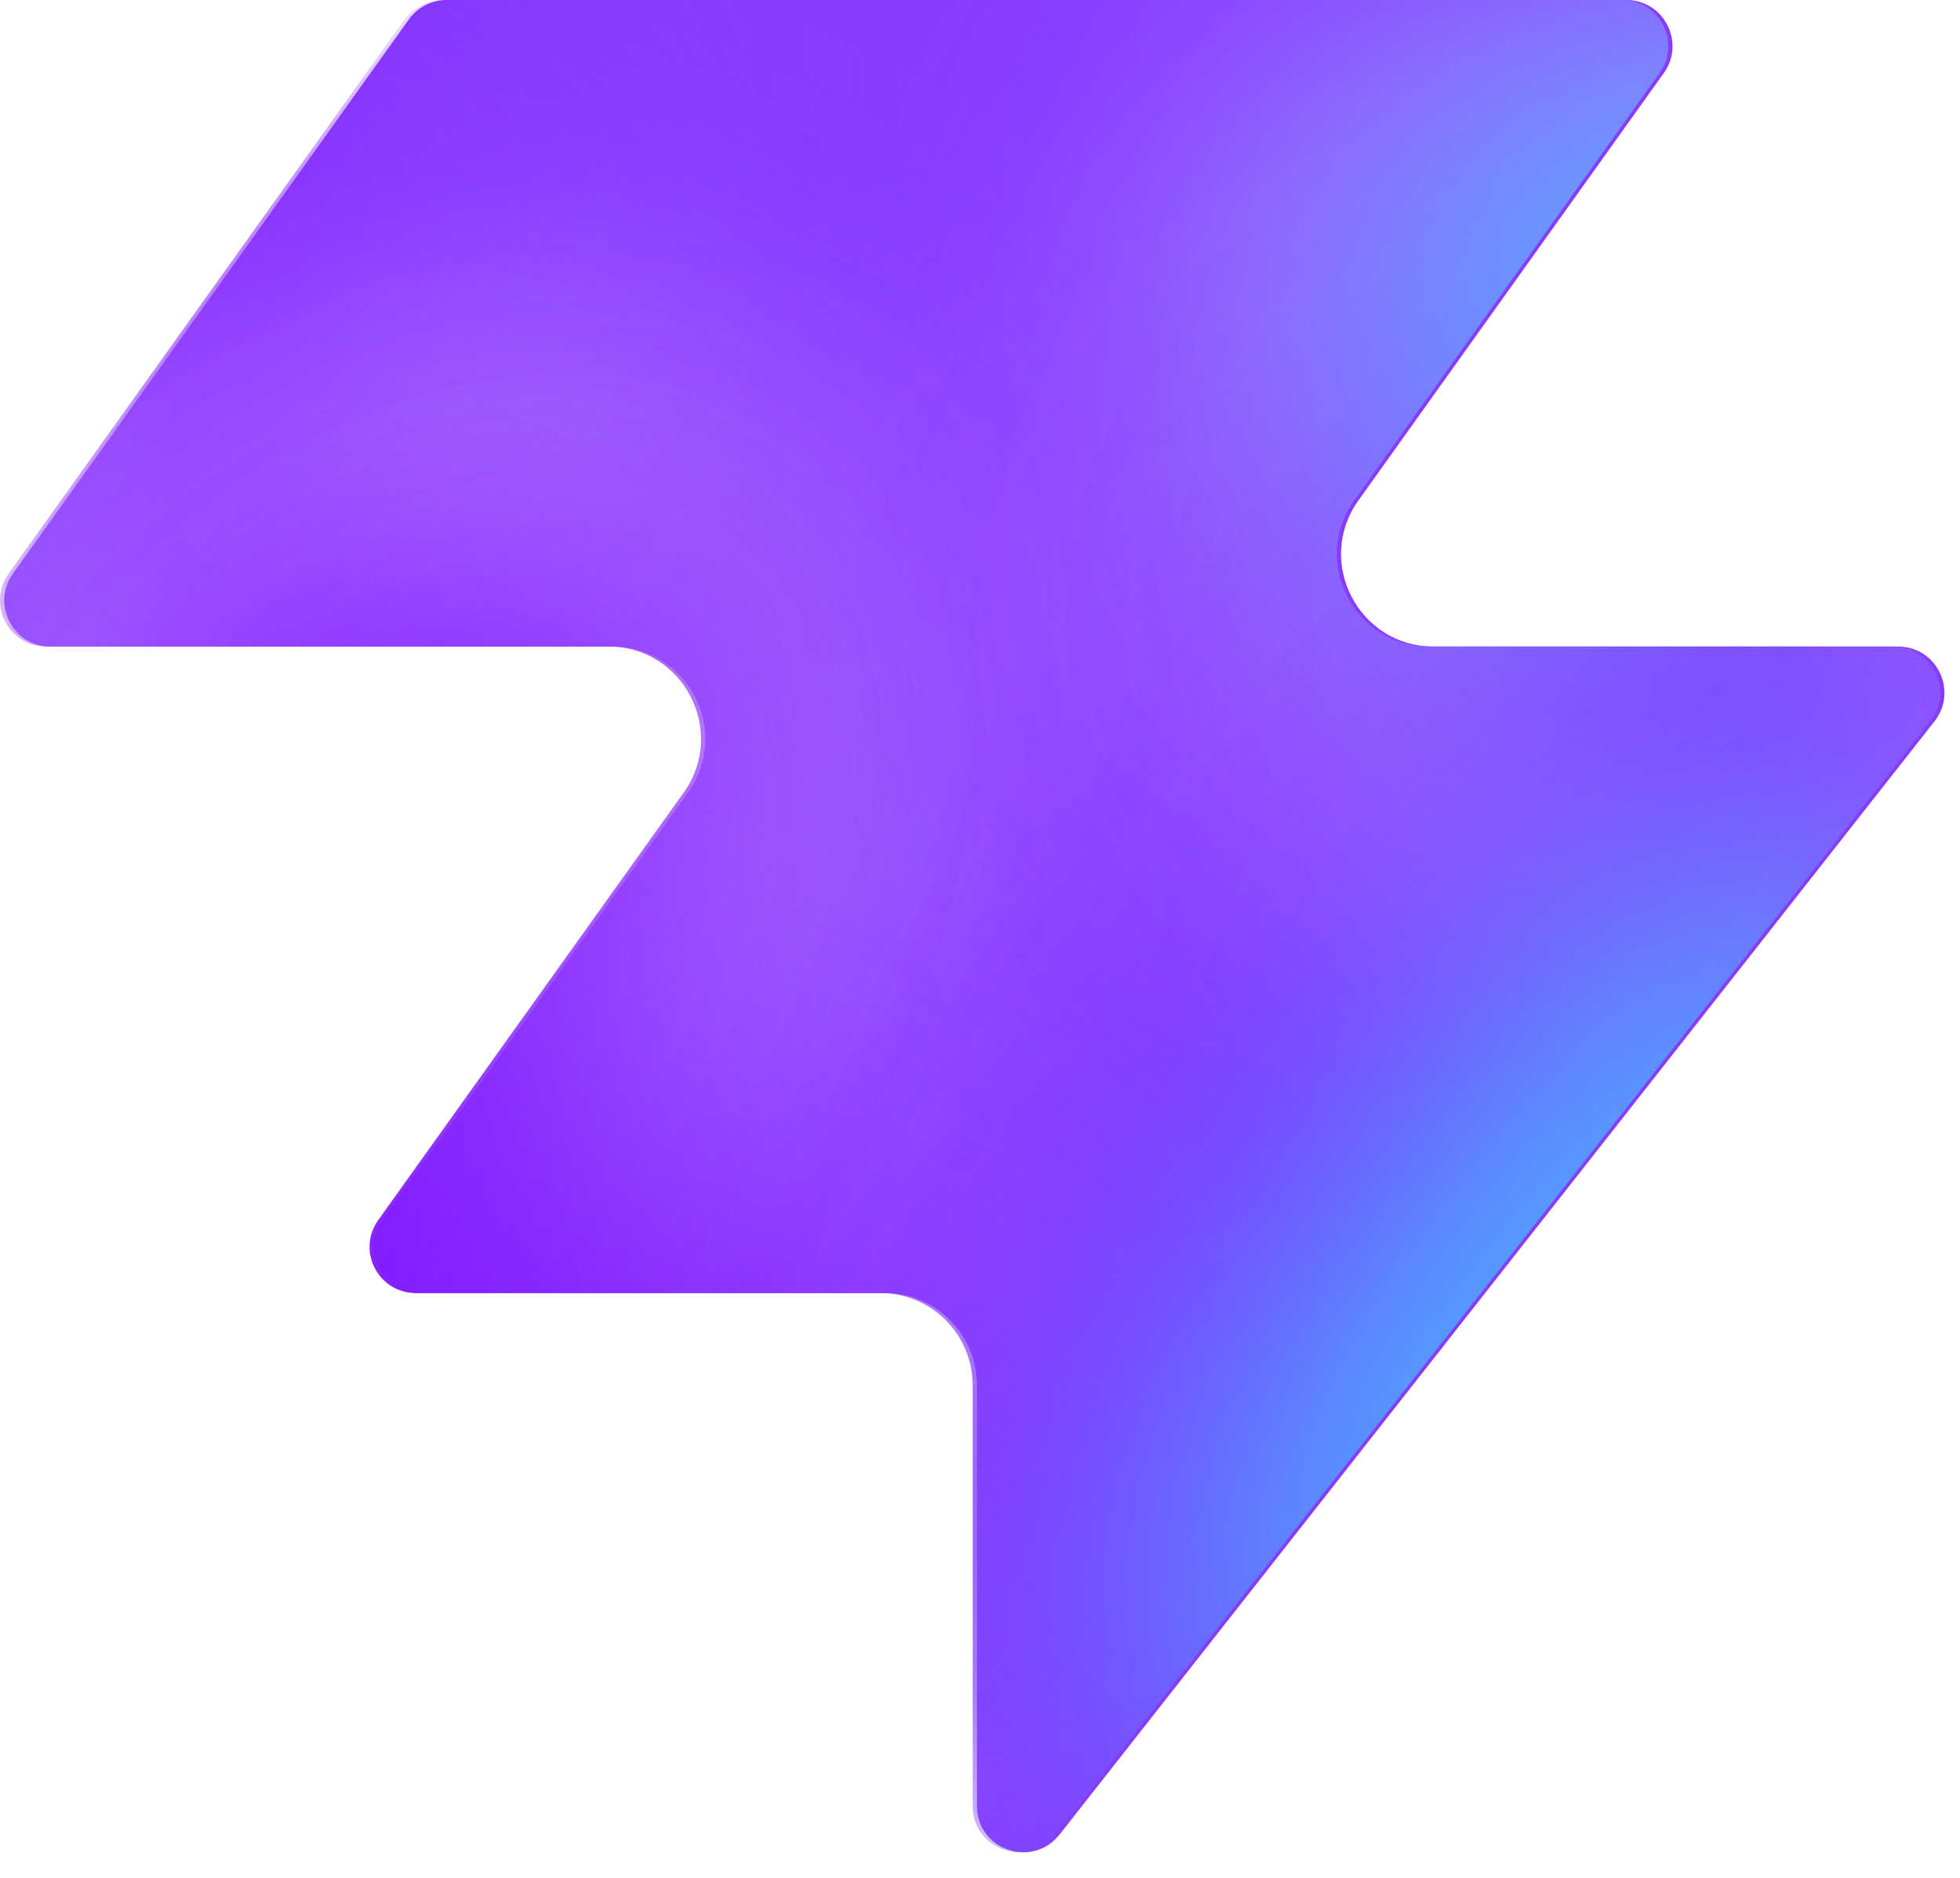
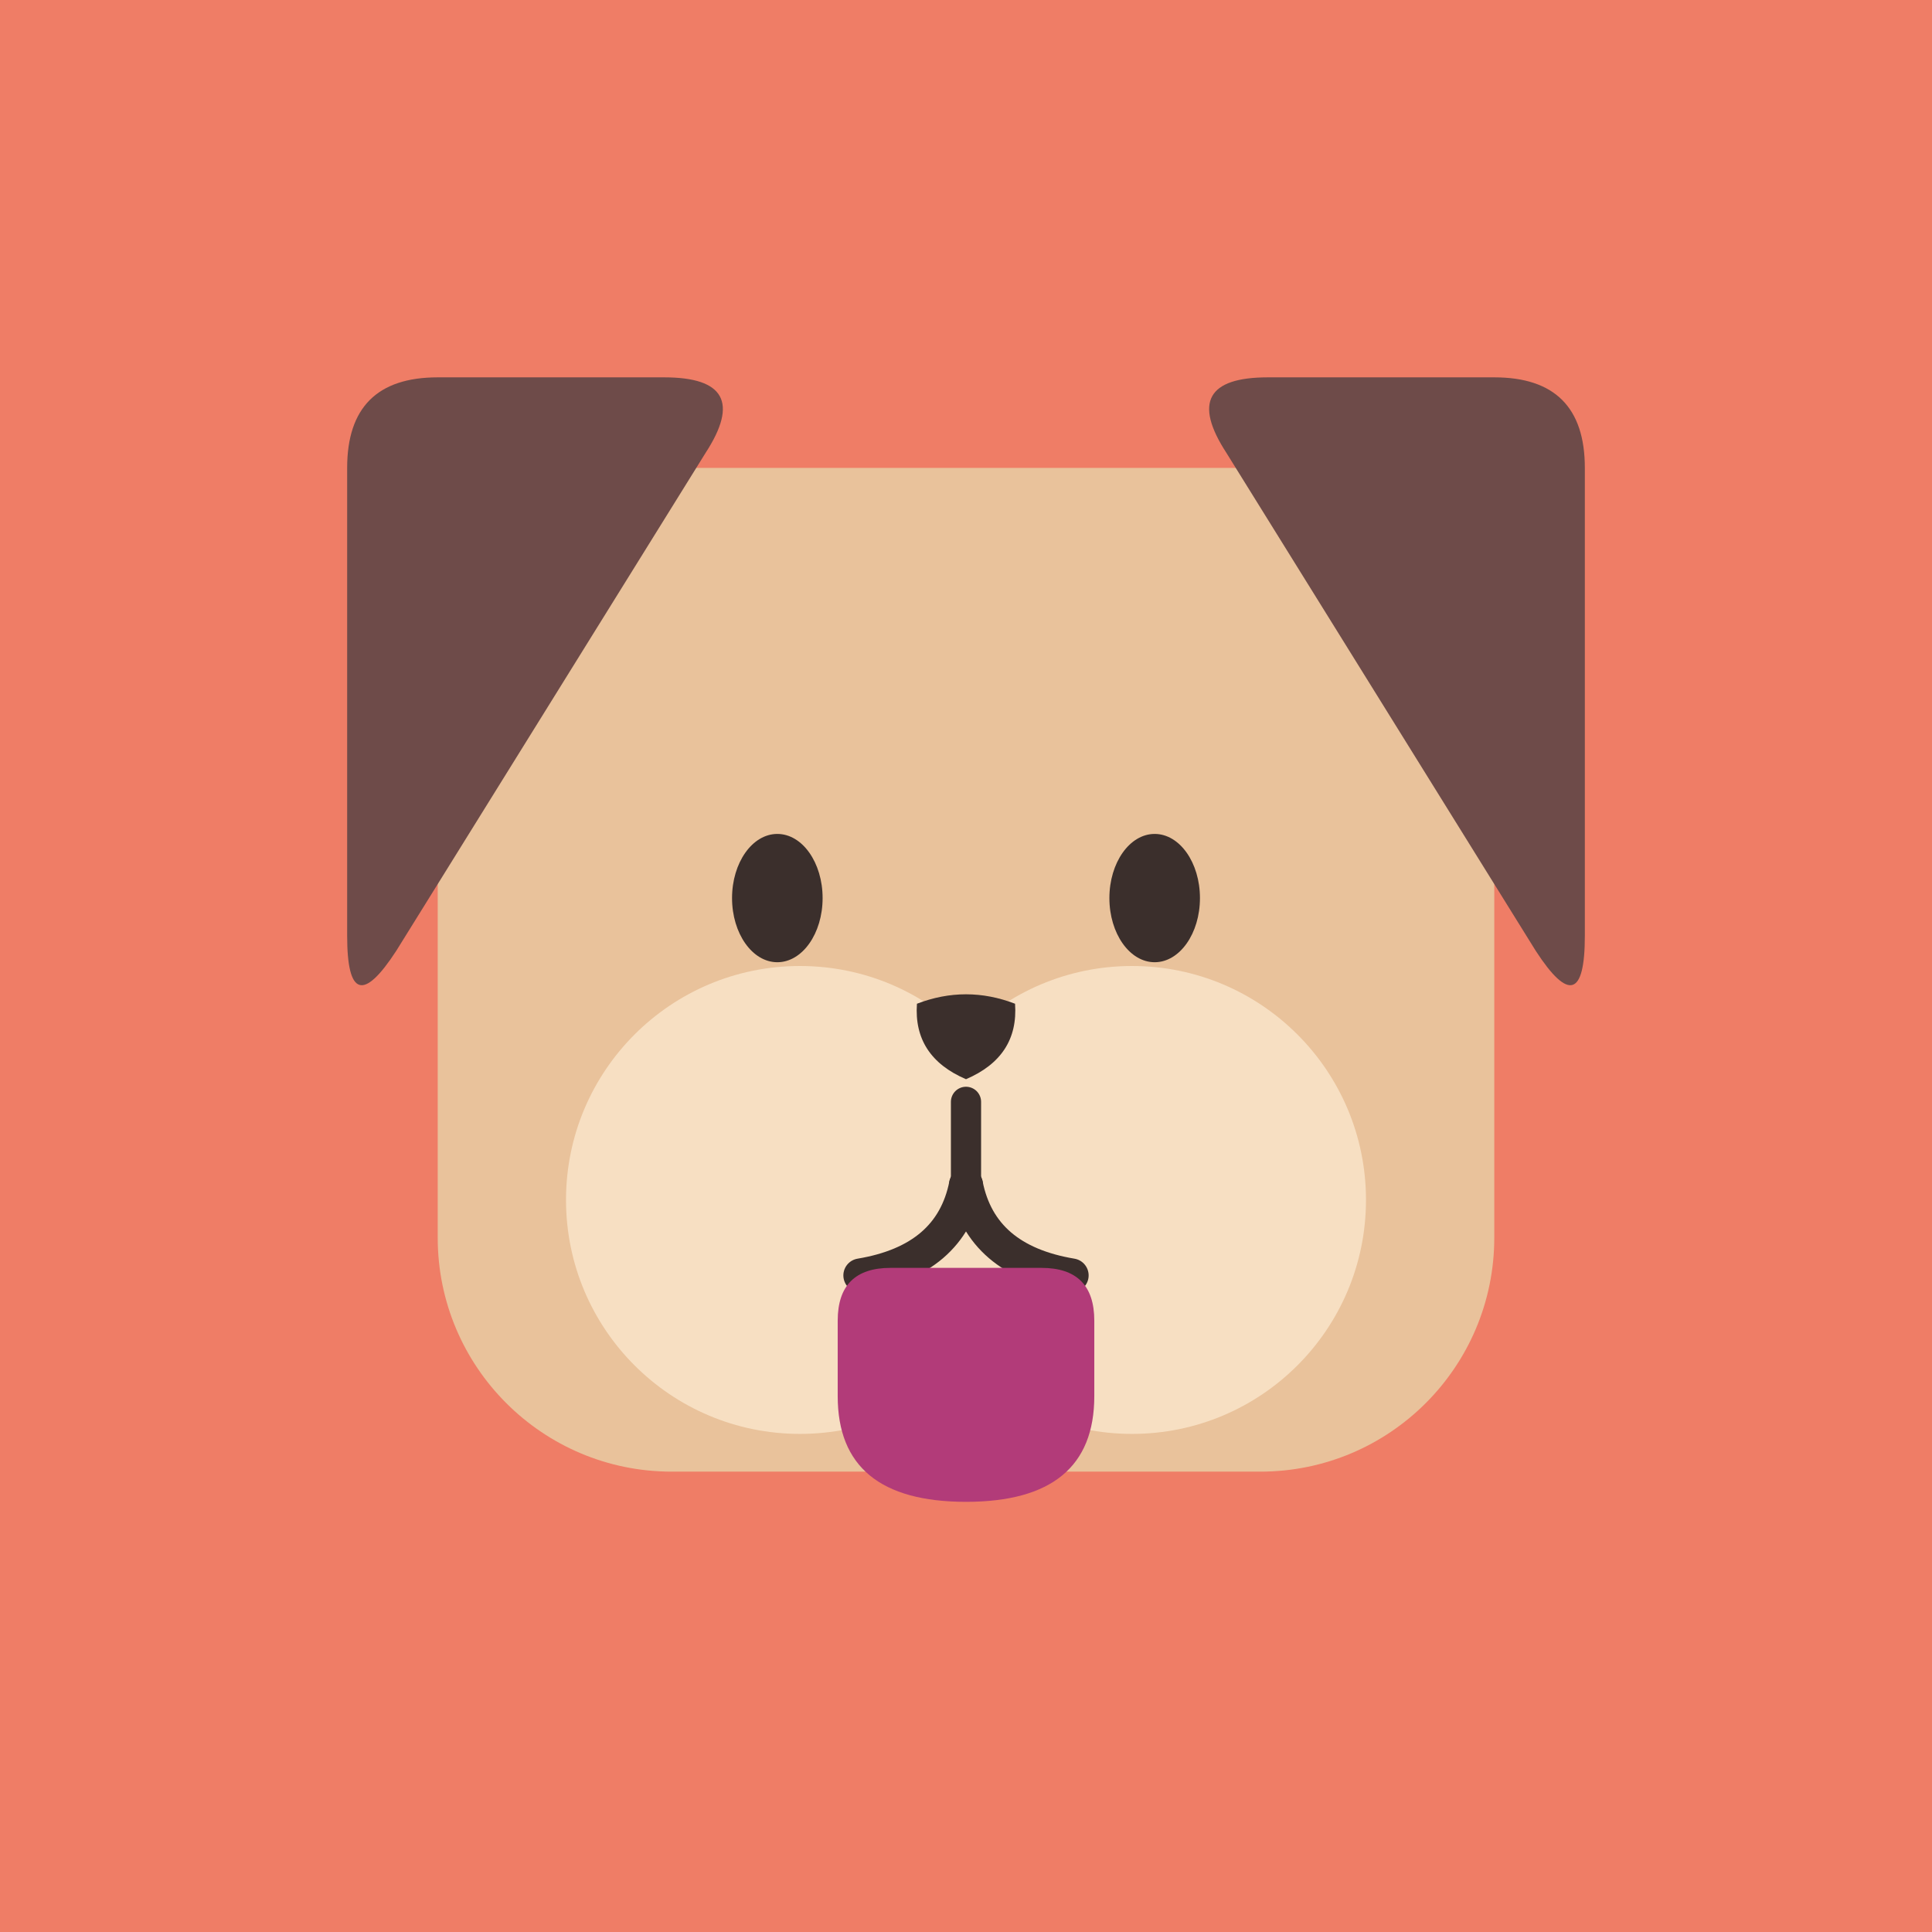
- <svg xmlns="http://www.w3.org/2000/svg" width="48" height="46" fill="none" viewBox="0 0 48 46">
-   <path fill="#863bff" d="M25.946 44.938c-.664.845-2.021.375-2.021-.698V33.937a2.26 2.26 0 0 0-2.262-2.262H10.287c-.92 0-1.456-1.04-.92-1.788l7.48-10.471c1.07-1.497 0-3.578-1.842-3.578H1.237c-.92 0-1.456-1.04-.92-1.788L10.013.474c.214-.297.556-.474.92-.474h28.894c.92 0 1.456 1.04.92 1.788l-7.48 10.471c-1.07 1.498 0 3.579 1.842 3.579h11.377c.943 0 1.473 1.088.89 1.83L25.947 44.94z" style="fill:#863bff;fill:color(display-p3 .525 .23 1);fill-opacity:1" />
-   <mask id="a" width="48" height="46" x="0" y="0" maskUnits="userSpaceOnUse" style="mask-type:alpha">
-     <path fill="#000" d="M25.842 44.938c-.664.844-2.021.375-2.021-.698V33.937a2.26 2.26 0 0 0-2.262-2.262H10.183c-.92 0-1.456-1.04-.92-1.788l7.48-10.471c1.07-1.498 0-3.579-1.842-3.579H1.133c-.92 0-1.456-1.04-.92-1.787L9.91.473c.214-.297.556-.474.92-.474h28.894c.92 0 1.456 1.04.92 1.788l-7.48 10.471c-1.07 1.498 0 3.578 1.842 3.578h11.377c.943 0 1.473 1.088.89 1.832L25.843 44.94z" style="fill:#000;fill-opacity:1" />
-   </mask>
-   <g mask="url(#a)">
-     <g filter="url(#b)">
-       <ellipse cx="5.508" cy="14.704" fill="#ede6ff" rx="5.508" ry="14.704" style="fill:#ede6ff;fill:color(display-p3 .927 .903 1);fill-opacity:1" transform="matrix(.00324 1 1 -.00324 -4.47 31.516)" />
-     </g>
-     <g filter="url(#c)">
-       <ellipse cx="10.399" cy="29.851" fill="#ede6ff" rx="10.399" ry="29.851" style="fill:#ede6ff;fill:color(display-p3 .927 .903 1);fill-opacity:1" transform="matrix(.00324 1 1 -.00324 -39.328 7.883)" />
-     </g>
-     <g filter="url(#d)">
-       <ellipse cx="5.508" cy="30.487" fill="#7e14ff" rx="5.508" ry="30.487" style="fill:#7e14ff;fill:color(display-p3 .492 .077 1);fill-opacity:1" transform="rotate(89.814 -25.913 -14.639)scale(1 -1)" />
-     </g>
-     <g filter="url(#e)">
-       <ellipse cx="5.508" cy="30.599" fill="#7e14ff" rx="5.508" ry="30.599" style="fill:#7e14ff;fill:color(display-p3 .492 .077 1);fill-opacity:1" transform="rotate(89.814 -32.644 -3.334)scale(1 -1)" />
-     </g>
-     <g filter="url(#f)">
-       <ellipse cx="5.508" cy="30.599" fill="#7e14ff" rx="5.508" ry="30.599" style="fill:#7e14ff;fill:color(display-p3 .492 .077 1);fill-opacity:1" transform="matrix(.00324 1 1 -.00324 -34.34 30.47)" />
-     </g>
-     <g filter="url(#g)">
-       <ellipse cx="14.072" cy="22.078" fill="#ede6ff" rx="14.072" ry="22.078" style="fill:#ede6ff;fill:color(display-p3 .927 .903 1);fill-opacity:1" transform="rotate(93.35 24.506 48.493)scale(-1 1)" />
-     </g>
-     <g filter="url(#h)">
-       <ellipse cx="3.47" cy="21.501" fill="#7e14ff" rx="3.47" ry="21.501" style="fill:#7e14ff;fill:color(display-p3 .492 .077 1);fill-opacity:1" transform="rotate(89.009 28.708 47.59)scale(-1 1)" />
-     </g>
-     <g filter="url(#i)">
-       <ellipse cx="3.47" cy="21.501" fill="#7e14ff" rx="3.47" ry="21.501" style="fill:#7e14ff;fill:color(display-p3 .492 .077 1);fill-opacity:1" transform="rotate(89.009 28.708 47.59)scale(-1 1)" />
-     </g>
-     <g filter="url(#j)">
-       <ellipse cx=".387" cy="8.972" fill="#7e14ff" rx="4.407" ry="29.108" style="fill:#7e14ff;fill:color(display-p3 .492 .077 1);fill-opacity:1" transform="rotate(39.51 .387 8.972)" />
-     </g>
-     <g filter="url(#k)">
-       <ellipse cx="47.523" cy="-6.092" fill="#7e14ff" rx="4.407" ry="29.108" style="fill:#7e14ff;fill:color(display-p3 .492 .077 1);fill-opacity:1" transform="rotate(37.892 47.523 -6.092)" />
-     </g>
-     <g filter="url(#l)">
-       <ellipse cx="41.412" cy="6.333" fill="#47bfff" rx="5.971" ry="9.665" style="fill:#47bfff;fill:color(display-p3 .28 .748 1);fill-opacity:1" transform="rotate(37.892 41.412 6.333)" />
-     </g>
-     <g filter="url(#m)">
-       <ellipse cx="-1.879" cy="38.332" fill="#7e14ff" rx="4.407" ry="29.108" style="fill:#7e14ff;fill:color(display-p3 .492 .077 1);fill-opacity:1" transform="rotate(37.892 -1.88 38.332)" />
-     </g>
-     <g filter="url(#n)">
-       <ellipse cx="-1.879" cy="38.332" fill="#7e14ff" rx="4.407" ry="29.108" style="fill:#7e14ff;fill:color(display-p3 .492 .077 1);fill-opacity:1" transform="rotate(37.892 -1.88 38.332)" />
-     </g>
-     <g filter="url(#o)">
-       <ellipse cx="35.651" cy="29.907" fill="#7e14ff" rx="4.407" ry="29.108" style="fill:#7e14ff;fill:color(display-p3 .492 .077 1);fill-opacity:1" transform="rotate(37.892 35.651 29.907)" />
-     </g>
-     <g filter="url(#p)">
-       <ellipse cx="38.418" cy="32.4" fill="#47bfff" rx="5.971" ry="15.297" style="fill:#47bfff;fill:color(display-p3 .28 .748 1);fill-opacity:1" transform="rotate(37.892 38.418 32.4)" />
-     </g>
+ <svg xmlns="http://www.w3.org/2000/svg" viewBox="0 0 512 512" width="512" height="512" role="img" aria-label="댕댕댕">
+   <rect width="512" height="512" fill="#EF7D66" />
+   <g>
+     <rect x="116" y="124" width="280" height="266" rx="62" fill="#E9C29B" />
+     <path d="M116 100 L176 100 Q200 100 187 120 L105 252 Q92 272 92 248 L92 124 Q92 100 116 100 Z" fill="#6E4B49" />
+     <path d="M396 100 L336 100 Q312 100 325 120 L407 252 Q420 272 420 248 L420 124 Q420 100 396 100 Z" fill="#6E4B49" />
+     <circle cx="212" cy="318" r="62" fill="#F7DFC2" />
+     <circle cx="300" cy="318" r="62" fill="#F7DFC2" />
+     <ellipse cx="206" cy="238" rx="12" ry="17" fill="#3B2F2C" />
+     <ellipse cx="306" cy="238" rx="12" ry="17" fill="#3B2F2C" />
+     <path d="M243 266 Q256 261 269 266 Q270 280 256 286 Q242 280 243 266 Z" fill="#3B2F2C" />
+     <path d="M256 292v26" stroke="#3B2F2C" stroke-width="8" stroke-linecap="round" fill="none" />
+     <path d="M256 314q-4 20-28 24" stroke="#3B2F2C" stroke-width="9" stroke-linecap="round" fill="none" />
+     <path d="M256 314q4 20 28 24" stroke="#3B2F2C" stroke-width="9" stroke-linecap="round" fill="none" />
+     <path d="M222 350q0-14 14-14h40q14 0 14 14v20q0 28-34 28t-34-28z" fill="#B23B79" />
  </g>
-   <defs>
-     <filter id="b" width="60.045" height="41.654" x="-19.77" y="16.149" color-interpolation-filters="sRGB" filterUnits="userSpaceOnUse">
-       <feFlood flood-opacity="0" result="BackgroundImageFix" />
-       <feBlend in="SourceGraphic" in2="BackgroundImageFix" result="shape" />
-       <feGaussianBlur result="effect1_foregroundBlur_2002_17158" stdDeviation="7.659" />
-     </filter>
-     <filter id="c" width="90.34" height="51.437" x="-54.613" y="-7.533" color-interpolation-filters="sRGB" filterUnits="userSpaceOnUse">
-       <feFlood flood-opacity="0" result="BackgroundImageFix" />
-       <feBlend in="SourceGraphic" in2="BackgroundImageFix" result="shape" />
-       <feGaussianBlur result="effect1_foregroundBlur_2002_17158" stdDeviation="7.659" />
-     </filter>
-     <filter id="d" width="79.355" height="29.4" x="-49.64" y="2.03" color-interpolation-filters="sRGB" filterUnits="userSpaceOnUse">
-       <feFlood flood-opacity="0" result="BackgroundImageFix" />
-       <feBlend in="SourceGraphic" in2="BackgroundImageFix" result="shape" />
-       <feGaussianBlur result="effect1_foregroundBlur_2002_17158" stdDeviation="4.596" />
-     </filter>
-     <filter id="e" width="79.579" height="29.4" x="-45.045" y="20.029" color-interpolation-filters="sRGB" filterUnits="userSpaceOnUse">
-       <feFlood flood-opacity="0" result="BackgroundImageFix" />
-       <feBlend in="SourceGraphic" in2="BackgroundImageFix" result="shape" />
-       <feGaussianBlur result="effect1_foregroundBlur_2002_17158" stdDeviation="4.596" />
-     </filter>
-     <filter id="f" width="79.579" height="29.4" x="-43.513" y="21.178" color-interpolation-filters="sRGB" filterUnits="userSpaceOnUse">
-       <feFlood flood-opacity="0" result="BackgroundImageFix" />
-       <feBlend in="SourceGraphic" in2="BackgroundImageFix" result="shape" />
-       <feGaussianBlur result="effect1_foregroundBlur_2002_17158" stdDeviation="4.596" />
-     </filter>
-     <filter id="g" width="74.749" height="58.852" x="15.756" y="-17.901" color-interpolation-filters="sRGB" filterUnits="userSpaceOnUse">
-       <feFlood flood-opacity="0" result="BackgroundImageFix" />
-       <feBlend in="SourceGraphic" in2="BackgroundImageFix" result="shape" />
-       <feGaussianBlur result="effect1_foregroundBlur_2002_17158" stdDeviation="7.659" />
-     </filter>
-     <filter id="h" width="61.377" height="25.362" x="23.548" y="2.284" color-interpolation-filters="sRGB" filterUnits="userSpaceOnUse">
-       <feFlood flood-opacity="0" result="BackgroundImageFix" />
-       <feBlend in="SourceGraphic" in2="BackgroundImageFix" result="shape" />
-       <feGaussianBlur result="effect1_foregroundBlur_2002_17158" stdDeviation="4.596" />
-     </filter>
-     <filter id="i" width="61.377" height="25.362" x="23.548" y="2.284" color-interpolation-filters="sRGB" filterUnits="userSpaceOnUse">
-       <feFlood flood-opacity="0" result="BackgroundImageFix" />
-       <feBlend in="SourceGraphic" in2="BackgroundImageFix" result="shape" />
-       <feGaussianBlur result="effect1_foregroundBlur_2002_17158" stdDeviation="4.596" />
-     </filter>
-     <filter id="j" width="56.045" height="63.649" x="-27.636" y="-22.853" color-interpolation-filters="sRGB" filterUnits="userSpaceOnUse">
-       <feFlood flood-opacity="0" result="BackgroundImageFix" />
-       <feBlend in="SourceGraphic" in2="BackgroundImageFix" result="shape" />
-       <feGaussianBlur result="effect1_foregroundBlur_2002_17158" stdDeviation="4.596" />
-     </filter>
-     <filter id="k" width="54.814" height="64.646" x="20.116" y="-38.415" color-interpolation-filters="sRGB" filterUnits="userSpaceOnUse">
-       <feFlood flood-opacity="0" result="BackgroundImageFix" />
-       <feBlend in="SourceGraphic" in2="BackgroundImageFix" result="shape" />
-       <feGaussianBlur result="effect1_foregroundBlur_2002_17158" stdDeviation="4.596" />
-     </filter>
-     <filter id="l" width="33.541" height="35.313" x="24.641" y="-11.323" color-interpolation-filters="sRGB" filterUnits="userSpaceOnUse">
-       <feFlood flood-opacity="0" result="BackgroundImageFix" />
-       <feBlend in="SourceGraphic" in2="BackgroundImageFix" result="shape" />
-       <feGaussianBlur result="effect1_foregroundBlur_2002_17158" stdDeviation="4.596" />
-     </filter>
-     <filter id="m" width="54.814" height="64.646" x="-29.286" y="6.009" color-interpolation-filters="sRGB" filterUnits="userSpaceOnUse">
-       <feFlood flood-opacity="0" result="BackgroundImageFix" />
-       <feBlend in="SourceGraphic" in2="BackgroundImageFix" result="shape" />
-       <feGaussianBlur result="effect1_foregroundBlur_2002_17158" stdDeviation="4.596" />
-     </filter>
-     <filter id="n" width="54.814" height="64.646" x="-29.286" y="6.009" color-interpolation-filters="sRGB" filterUnits="userSpaceOnUse">
-       <feFlood flood-opacity="0" result="BackgroundImageFix" />
-       <feBlend in="SourceGraphic" in2="BackgroundImageFix" result="shape" />
-       <feGaussianBlur result="effect1_foregroundBlur_2002_17158" stdDeviation="4.596" />
-     </filter>
-     <filter id="o" width="54.814" height="64.646" x="8.244" y="-2.416" color-interpolation-filters="sRGB" filterUnits="userSpaceOnUse">
-       <feFlood flood-opacity="0" result="BackgroundImageFix" />
-       <feBlend in="SourceGraphic" in2="BackgroundImageFix" result="shape" />
-       <feGaussianBlur result="effect1_foregroundBlur_2002_17158" stdDeviation="4.596" />
-     </filter>
-     <filter id="p" width="39.409" height="43.623" x="18.713" y="10.588" color-interpolation-filters="sRGB" filterUnits="userSpaceOnUse">
-       <feFlood flood-opacity="0" result="BackgroundImageFix" />
-       <feBlend in="SourceGraphic" in2="BackgroundImageFix" result="shape" />
-       <feGaussianBlur result="effect1_foregroundBlur_2002_17158" stdDeviation="4.596" />
-     </filter>
-   </defs>
</svg>
